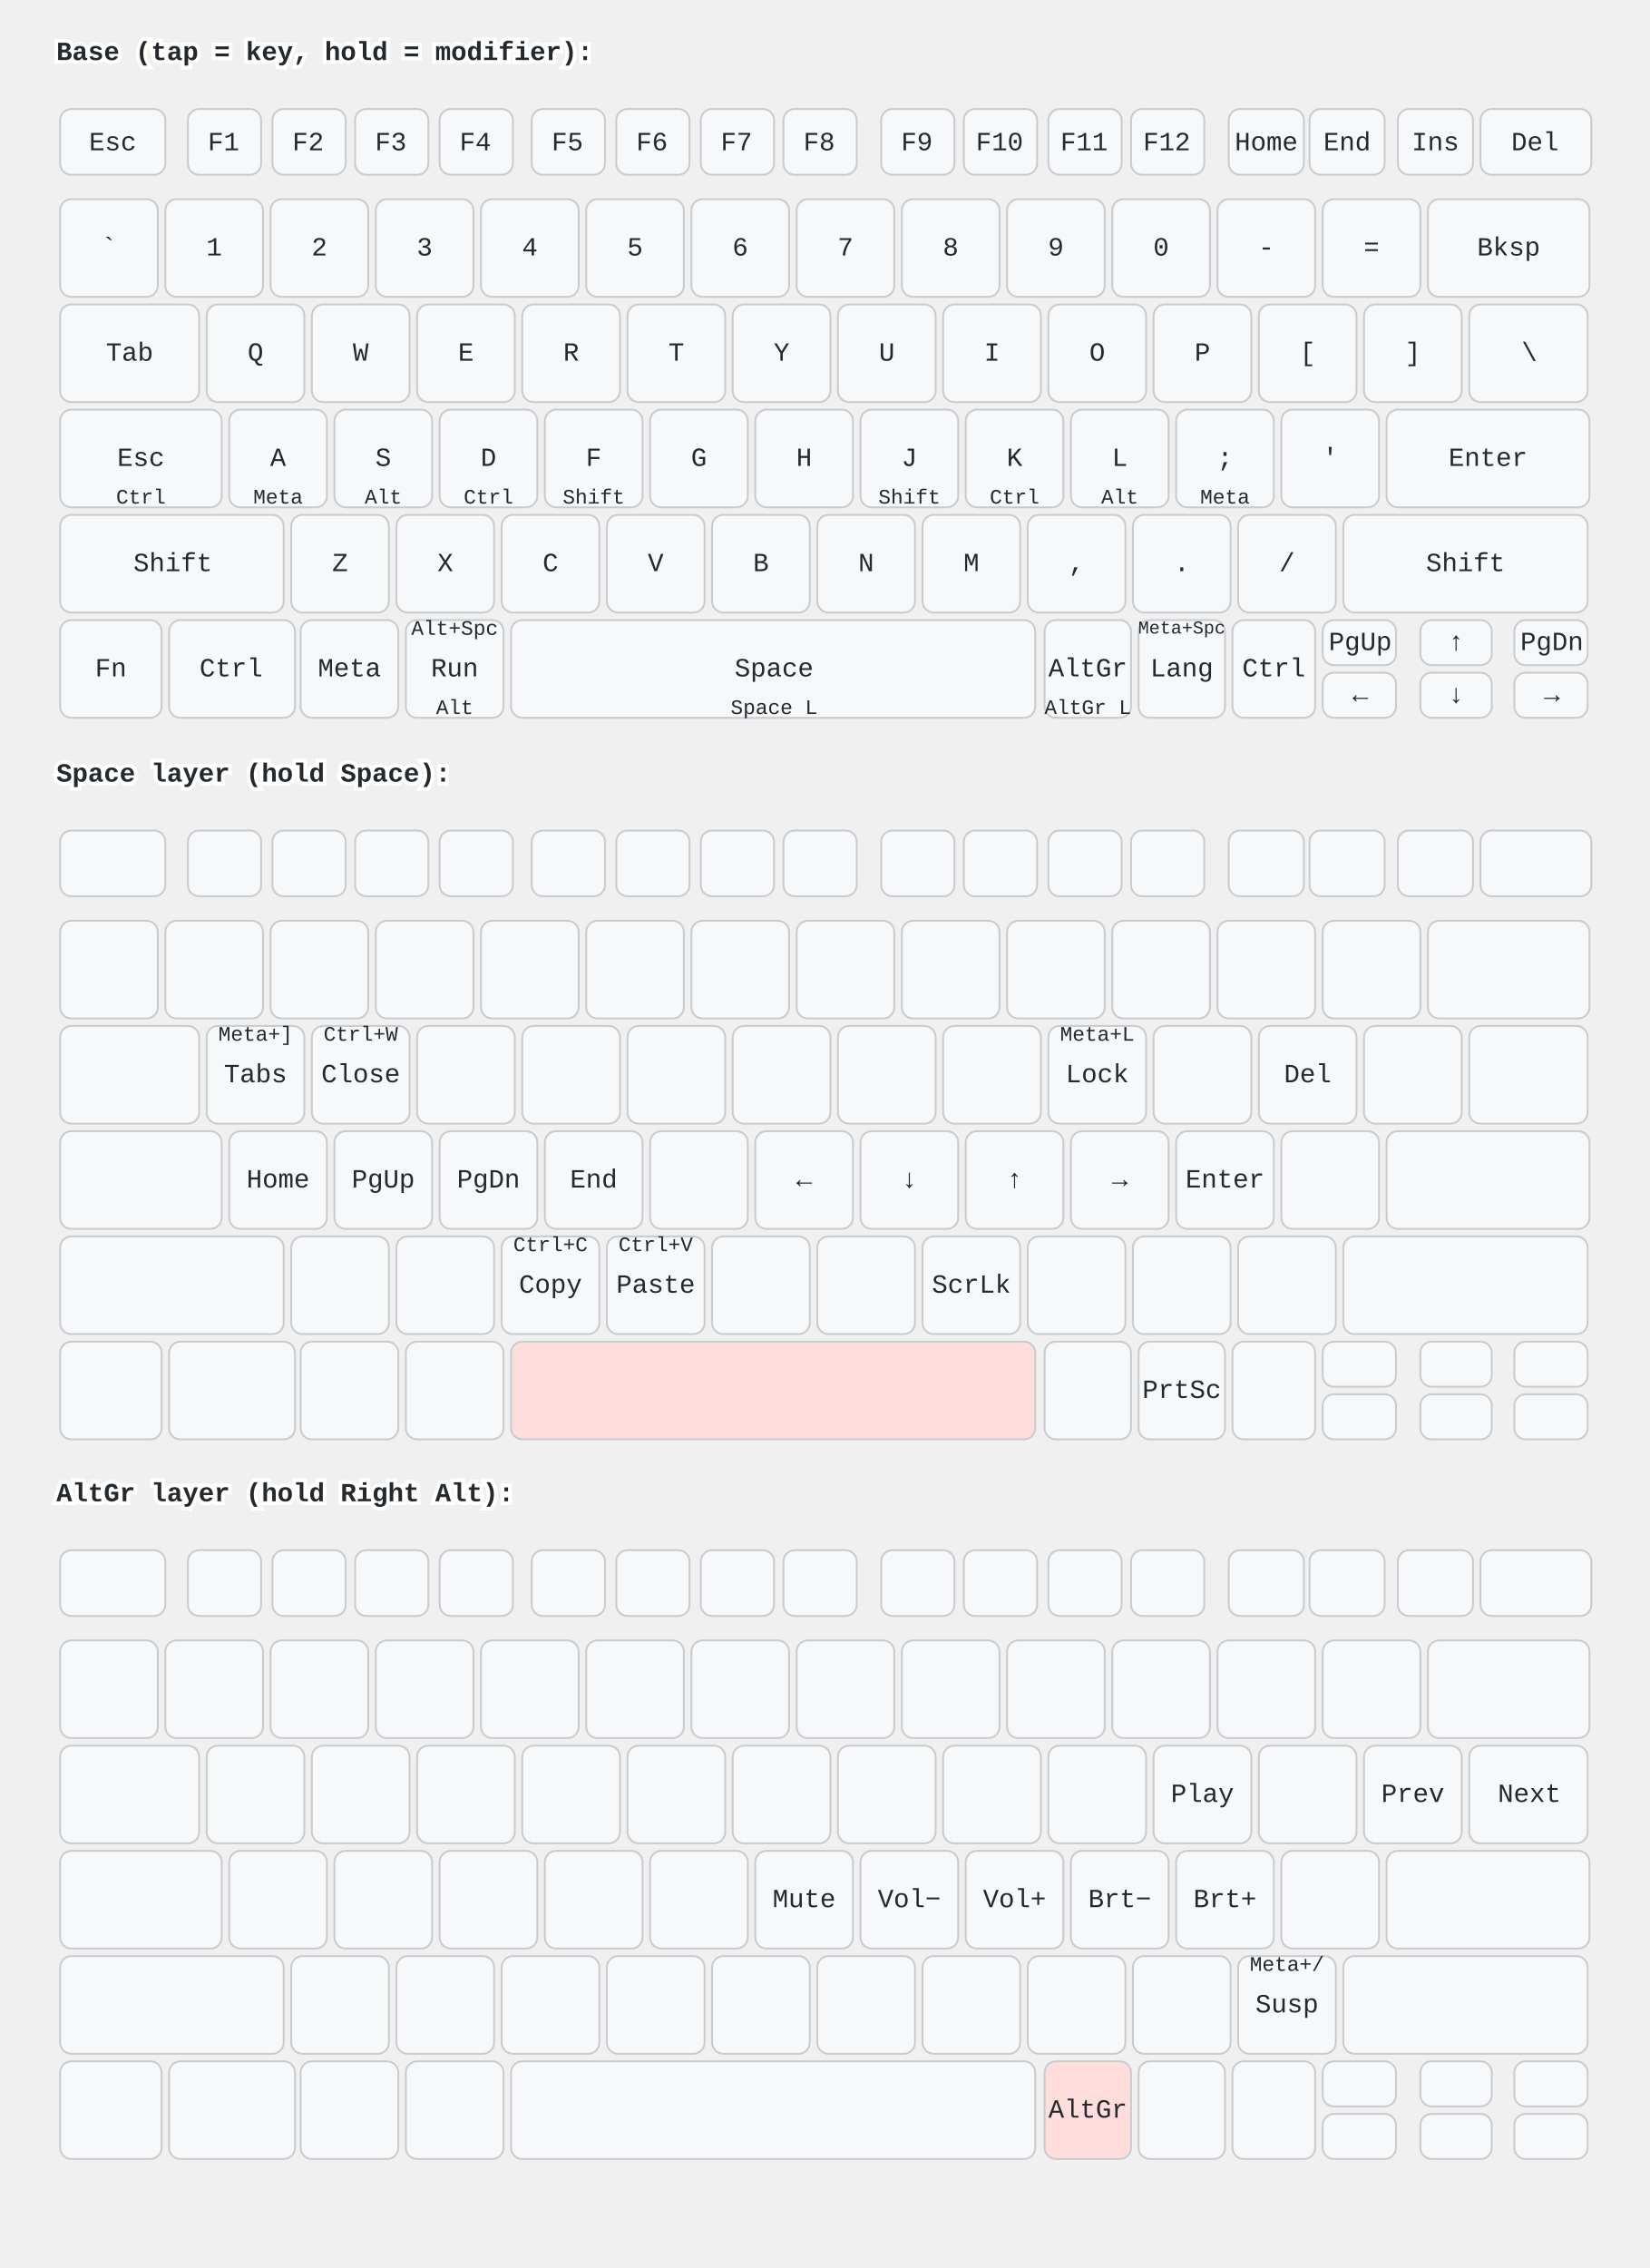
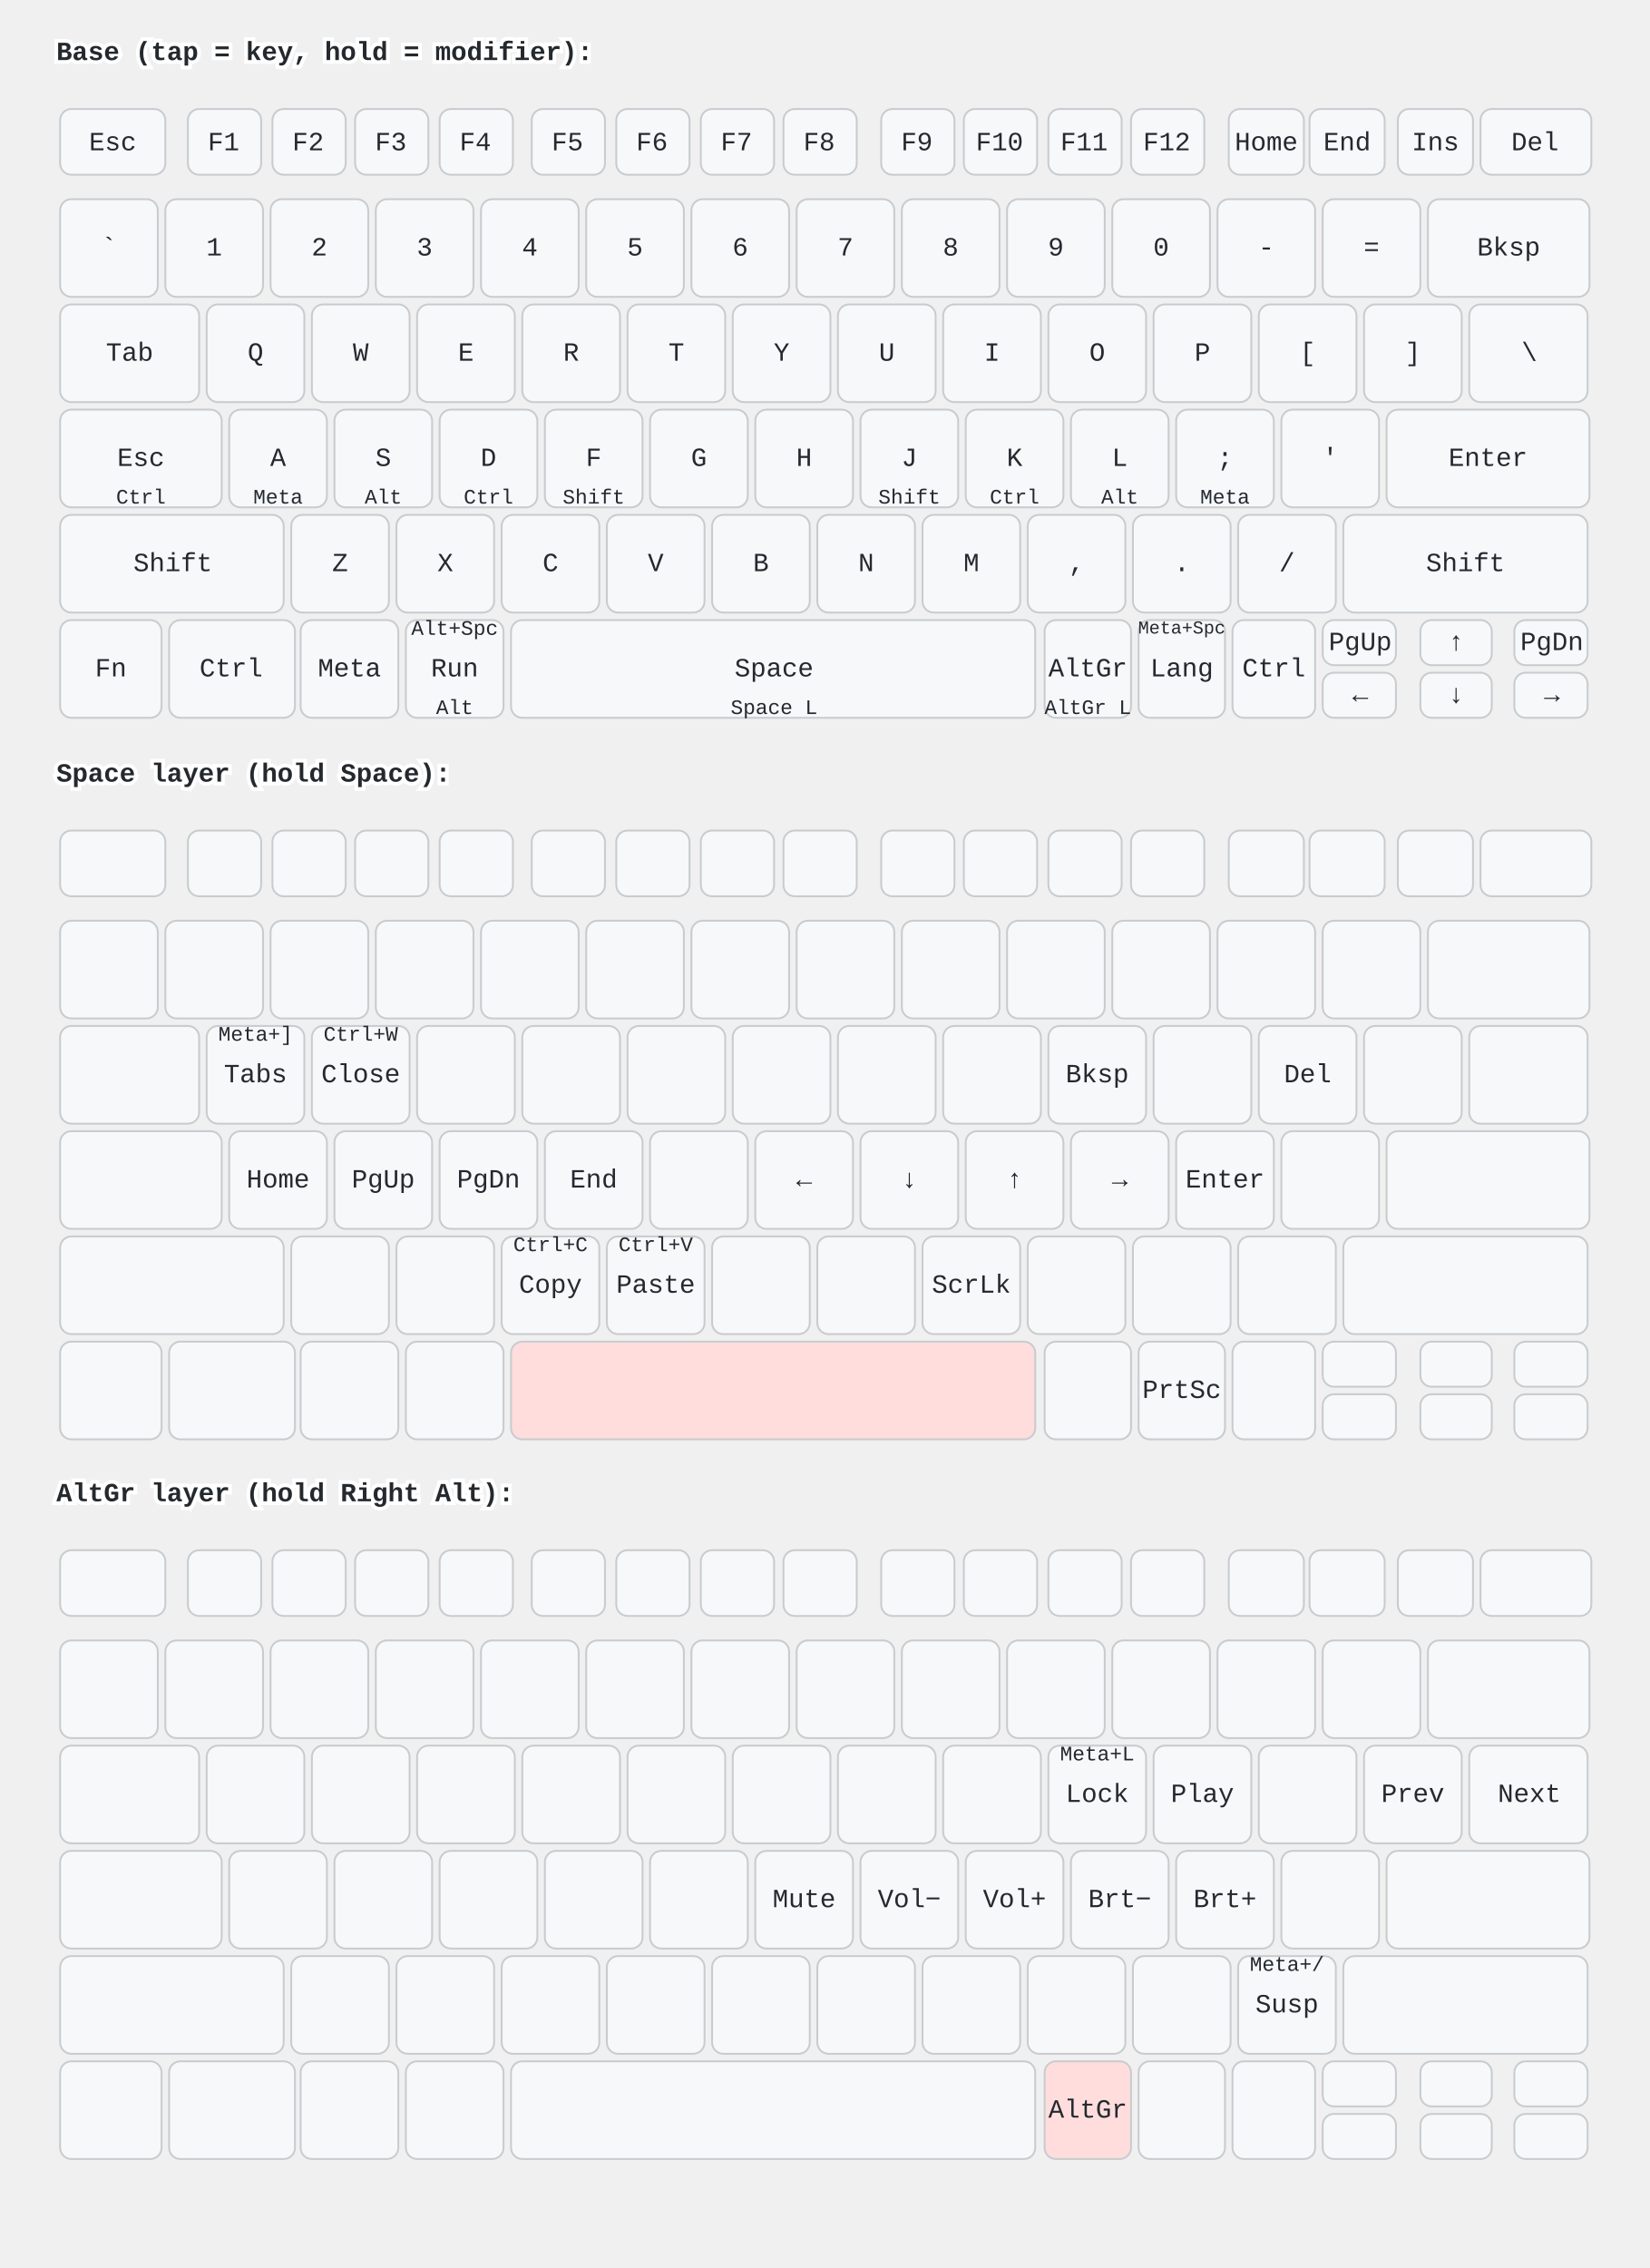
<svg xmlns="http://www.w3.org/2000/svg" width="878" height="1207" viewBox="0 0 878 1207" class="keymap">
  <style>/* inherit to force styles through use tags */
svg path {
    fill: inherit;
}

/* font and background color specifications */
svg.keymap {
    font-family: SFMono-Regular,Consolas,Liberation Mono,Menlo,monospace;
    font-size: 14px;
    font-kerning: normal;
    text-rendering: optimizeLegibility;
    fill: #24292e;
}

/* default key styling */
rect.key {
    fill: #f6f8fa;
}

rect.key, rect.combo {
    stroke: #c9cccf;
    stroke-width: 1;
}

/* default key side styling, only used is draw_key_sides is set */
rect.side {
    filter: brightness(90%);
}

/* color accent for combo boxes */
rect.combo, rect.combo-separate {
    fill: #cdf;
}

/* color accent for held keys */
rect.held, rect.combo.held {
    fill: #fdd;
}

/* color accent for ghost (optional) keys */
rect.ghost, rect.combo.ghost {
    stroke-dasharray: 4, 4;
    stroke-width: 2;
}

text {
    text-anchor: middle;
    dominant-baseline: middle;
}

/* styling for layer labels */
text.label {
    font-weight: bold;
    text-anchor: start;
    stroke: white;
    stroke-width: 4;
    paint-order: stroke;
}

/* styling for optional footer */
text.footer {
    text-anchor: end;
    dominant-baseline: auto;
    stroke: white;
    stroke-width: 4;
    paint-order: stroke;
}

/* styling for combo tap, and key non-tap label text */
text.combo, text.hold, text.shifted, text.left, text.right, text.tl, text.tr, text.bl, text.br {
    font-size: 11px;
}

text.hold, text.bl, text.br {
    text-anchor: middle;
    dominant-baseline: auto;
}

text.shifted, text.tl, text.tr {
    text-anchor: middle;
    dominant-baseline: hanging;
}

text.left, text.tl, text.bl {
    text-anchor: start;
}

text.right, text.tr, text.br {
    text-anchor: end;
}

text.layer-activator {
    text-decoration: underline;
}

/* styling for hold/shifted label text in combo box */
text.combo.hold, text.combo.shifted, text.combo.left, text.combo.right {
    font-size: 8px;
}

/* lighter symbol for transparent keys */
text.trans {
    fill: #7b7e81;
}

/* styling for combo dendrons */
path.combo {
    stroke-width: 1;
    stroke: gray;
    fill: none;
}

/* Start Tabler Icons Cleanup */
/* cannot use height/width with glyphs */
.icon-tabler &gt; path {
    fill: inherit;
    stroke: inherit;
    stroke-width: 2;
}
/* hide tabler's default box */
.icon-tabler &gt; path[stroke="none"][fill="none"] {
    visibility: hidden;
}
/* End Tabler Icons Cleanup */

@media (prefers-color-scheme: dark) {
svg.keymap { fill: #d1d6db; }
rect.key { fill: #3f4750; }
rect.key, rect.combo { stroke: #60666c; }
rect.combo, rect.combo-separate { fill: #1f3d7a; }
rect.held, rect.combo.held { fill: #854747; }
text.label, text.footer { stroke: black; }
text.trans { fill: #7e8184; }
path.combo { stroke: #7f7f7f; }

}</style>
  <g transform="translate(30, 0)" class="layer-Base (tap = key, hold = modifier)">
    <text x="0" y="28" class="label" id="Base-tap--key-hold--modifier">Base (tap = key, hold = modifier):</text>
    <g transform="translate(0, 56)">
      <g transform="translate(30, 20)" class="key keypos-0">
        <rect rx="6" ry="6" x="-28" y="-18" width="56" height="35" class="key" />
        <text x="0" y="0" class="key tap">Esc</text>
      </g>
      <g transform="translate(89, 20)" class="key keypos-1">
        <rect rx="6" ry="6" x="-19" y="-18" width="39" height="35" class="key" />
        <text x="0" y="0" class="key tap">F1</text>
      </g>
      <g transform="translate(134, 20)" class="key keypos-2">
        <rect rx="6" ry="6" x="-19" y="-18" width="39" height="35" class="key" />
        <text x="0" y="0" class="key tap">F2</text>
      </g>
      <g transform="translate(178, 20)" class="key keypos-3">
        <rect rx="6" ry="6" x="-19" y="-18" width="39" height="35" class="key" />
        <text x="0" y="0" class="key tap">F3</text>
      </g>
      <g transform="translate(223, 20)" class="key keypos-4">
        <rect rx="6" ry="6" x="-19" y="-18" width="39" height="35" class="key" />
        <text x="0" y="0" class="key tap">F4</text>
      </g>
      <g transform="translate(272, 20)" class="key keypos-5">
        <rect rx="6" ry="6" x="-19" y="-18" width="39" height="35" class="key" />
        <text x="0" y="0" class="key tap">F5</text>
      </g>
      <g transform="translate(317, 20)" class="key keypos-6">
        <rect rx="6" ry="6" x="-19" y="-18" width="39" height="35" class="key" />
        <text x="0" y="0" class="key tap">F6</text>
      </g>
      <g transform="translate(362, 20)" class="key keypos-7">
        <rect rx="6" ry="6" x="-19" y="-18" width="39" height="35" class="key" />
        <text x="0" y="0" class="key tap">F7</text>
      </g>
      <g transform="translate(406, 20)" class="key keypos-8">
        <rect rx="6" ry="6" x="-19" y="-18" width="39" height="35" class="key" />
        <text x="0" y="0" class="key tap">F8</text>
      </g>
      <g transform="translate(458, 20)" class="key keypos-9">
        <rect rx="6" ry="6" x="-19" y="-18" width="39" height="35" class="key" />
        <text x="0" y="0" class="key tap">F9</text>
      </g>
      <g transform="translate(502, 20)" class="key keypos-10">
        <rect rx="6" ry="6" x="-19" y="-18" width="39" height="35" class="key" />
        <text x="0" y="0" class="key tap">F10</text>
      </g>
      <g transform="translate(547, 20)" class="key keypos-11">
        <rect rx="6" ry="6" x="-19" y="-18" width="39" height="35" class="key" />
        <text x="0" y="0" class="key tap">F11</text>
      </g>
      <g transform="translate(591, 20)" class="key keypos-12">
        <rect rx="6" ry="6" x="-19" y="-18" width="39" height="35" class="key" />
        <text x="0" y="0" class="key tap">F12</text>
      </g>
      <g transform="translate(644, 20)" class="key keypos-13">
        <rect rx="6" ry="6" x="-20" y="-18" width="40" height="35" class="key" />
        <text x="0" y="0" class="key tap">Home</text>
      </g>
      <g transform="translate(687, 20)" class="key keypos-14">
        <rect rx="6" ry="6" x="-20" y="-18" width="40" height="35" class="key" />
        <text x="0" y="0" class="key tap">End</text>
      </g>
      <g transform="translate(734, 20)" class="key keypos-15">
        <rect rx="6" ry="6" x="-20" y="-18" width="40" height="35" class="key" />
        <text x="0" y="0" class="key tap">Ins</text>
      </g>
      <g transform="translate(787, 20)" class="key keypos-16">
        <rect rx="6" ry="6" x="-29" y="-18" width="59" height="35" class="key" />
        <text x="0" y="0" class="key tap">Del</text>
      </g>
      <g transform="translate(28, 76)" class="key keypos-17">
        <rect rx="6" ry="6" x="-26" y="-26" width="52" height="52" class="key" />
        <text x="0" y="0" class="key tap">`</text>
      </g>
      <g transform="translate(84, 76)" class="key keypos-18">
        <rect rx="6" ry="6" x="-26" y="-26" width="52" height="52" class="key" />
        <text x="0" y="0" class="key tap">1</text>
      </g>
      <g transform="translate(140, 76)" class="key keypos-19">
        <rect rx="6" ry="6" x="-26" y="-26" width="52" height="52" class="key" />
        <text x="0" y="0" class="key tap">2</text>
      </g>
      <g transform="translate(196, 76)" class="key keypos-20">
        <rect rx="6" ry="6" x="-26" y="-26" width="52" height="52" class="key" />
        <text x="0" y="0" class="key tap">3</text>
      </g>
      <g transform="translate(252, 76)" class="key keypos-21">
        <rect rx="6" ry="6" x="-26" y="-26" width="52" height="52" class="key" />
        <text x="0" y="0" class="key tap">4</text>
      </g>
      <g transform="translate(308, 76)" class="key keypos-22">
        <rect rx="6" ry="6" x="-26" y="-26" width="52" height="52" class="key" />
        <text x="0" y="0" class="key tap">5</text>
      </g>
      <g transform="translate(364, 76)" class="key keypos-23">
        <rect rx="6" ry="6" x="-26" y="-26" width="52" height="52" class="key" />
        <text x="0" y="0" class="key tap">6</text>
      </g>
      <g transform="translate(420, 76)" class="key keypos-24">
        <rect rx="6" ry="6" x="-26" y="-26" width="52" height="52" class="key" />
        <text x="0" y="0" class="key tap">7</text>
      </g>
      <g transform="translate(476, 76)" class="key keypos-25">
        <rect rx="6" ry="6" x="-26" y="-26" width="52" height="52" class="key" />
        <text x="0" y="0" class="key tap">8</text>
      </g>
      <g transform="translate(532, 76)" class="key keypos-26">
        <rect rx="6" ry="6" x="-26" y="-26" width="52" height="52" class="key" />
        <text x="0" y="0" class="key tap">9</text>
      </g>
      <g transform="translate(588, 76)" class="key keypos-27">
        <rect rx="6" ry="6" x="-26" y="-26" width="52" height="52" class="key" />
        <text x="0" y="0" class="key tap">0</text>
      </g>
      <g transform="translate(644, 76)" class="key keypos-28">
        <rect rx="6" ry="6" x="-26" y="-26" width="52" height="52" class="key" />
        <text x="0" y="0" class="key tap">-</text>
      </g>
      <g transform="translate(700, 76)" class="key keypos-29">
        <rect rx="6" ry="6" x="-26" y="-26" width="52" height="52" class="key" />
        <text x="0" y="0" class="key tap">=</text>
      </g>
      <g transform="translate(773, 76)" class="key keypos-30">
        <rect rx="6" ry="6" x="-43" y="-26" width="86" height="52" class="key" />
        <text x="0" y="0" class="key tap">Bksp</text>
      </g>
      <g transform="translate(39, 132)" class="key keypos-31">
        <rect rx="6" ry="6" x="-37" y="-26" width="74" height="52" class="key" />
        <text x="0" y="0" class="key tap">Tab</text>
      </g>
      <g transform="translate(106, 132)" class="key keypos-32">
        <rect rx="6" ry="6" x="-26" y="-26" width="52" height="52" class="key" />
        <text x="0" y="0" class="key tap">Q</text>
      </g>
      <g transform="translate(162, 132)" class="key keypos-33">
        <rect rx="6" ry="6" x="-26" y="-26" width="52" height="52" class="key" />
        <text x="0" y="0" class="key tap">W</text>
      </g>
      <g transform="translate(218, 132)" class="key keypos-34">
        <rect rx="6" ry="6" x="-26" y="-26" width="52" height="52" class="key" />
        <text x="0" y="0" class="key tap">E</text>
      </g>
      <g transform="translate(274, 132)" class="key keypos-35">
        <rect rx="6" ry="6" x="-26" y="-26" width="52" height="52" class="key" />
        <text x="0" y="0" class="key tap">R</text>
      </g>
      <g transform="translate(330, 132)" class="key keypos-36">
        <rect rx="6" ry="6" x="-26" y="-26" width="52" height="52" class="key" />
        <text x="0" y="0" class="key tap">T</text>
      </g>
      <g transform="translate(386, 132)" class="key keypos-37">
        <rect rx="6" ry="6" x="-26" y="-26" width="52" height="52" class="key" />
        <text x="0" y="0" class="key tap">Y</text>
      </g>
      <g transform="translate(442, 132)" class="key keypos-38">
        <rect rx="6" ry="6" x="-26" y="-26" width="52" height="52" class="key" />
        <text x="0" y="0" class="key tap">U</text>
      </g>
      <g transform="translate(498, 132)" class="key keypos-39">
        <rect rx="6" ry="6" x="-26" y="-26" width="52" height="52" class="key" />
        <text x="0" y="0" class="key tap">I</text>
      </g>
      <g transform="translate(554, 132)" class="key keypos-40">
        <rect rx="6" ry="6" x="-26" y="-26" width="52" height="52" class="key" />
        <text x="0" y="0" class="key tap">O</text>
      </g>
      <g transform="translate(610, 132)" class="key keypos-41">
        <rect rx="6" ry="6" x="-26" y="-26" width="52" height="52" class="key" />
        <text x="0" y="0" class="key tap">P</text>
      </g>
      <g transform="translate(666, 132)" class="key keypos-42">
        <rect rx="6" ry="6" x="-26" y="-26" width="52" height="52" class="key" />
        <text x="0" y="0" class="key tap">[</text>
      </g>
      <g transform="translate(722, 132)" class="key keypos-43">
        <rect rx="6" ry="6" x="-26" y="-26" width="52" height="52" class="key" />
        <text x="0" y="0" class="key tap">]</text>
      </g>
      <g transform="translate(784, 132)" class="key keypos-44">
        <rect rx="6" ry="6" x="-32" y="-26" width="63" height="52" class="key" />
        <text x="0" y="0" class="key tap">\</text>
      </g>
      <g transform="translate(45, 188)" class="key keypos-45">
        <rect rx="6" ry="6" x="-43" y="-26" width="86" height="52" class="key" />
        <text x="0" y="0" class="key tap">Esc</text>
        <text x="0" y="24" class="key hold">Ctrl</text>
      </g>
      <g transform="translate(118, 188)" class="key keypos-46">
        <rect rx="6" ry="6" x="-26" y="-26" width="52" height="52" class="key" />
        <text x="0" y="0" class="key tap">A</text>
        <text x="0" y="24" class="key hold">Meta</text>
      </g>
      <g transform="translate(174, 188)" class="key keypos-47">
        <rect rx="6" ry="6" x="-26" y="-26" width="52" height="52" class="key" />
        <text x="0" y="0" class="key tap">S</text>
        <text x="0" y="24" class="key hold">Alt</text>
      </g>
      <g transform="translate(230, 188)" class="key keypos-48">
        <rect rx="6" ry="6" x="-26" y="-26" width="52" height="52" class="key" />
        <text x="0" y="0" class="key tap">D</text>
        <text x="0" y="24" class="key hold">Ctrl</text>
      </g>
      <g transform="translate(286, 188)" class="key keypos-49">
        <rect rx="6" ry="6" x="-26" y="-26" width="52" height="52" class="key" />
        <text x="0" y="0" class="key tap">F</text>
        <text x="0" y="24" class="key hold">Shift</text>
      </g>
      <g transform="translate(342, 188)" class="key keypos-50">
        <rect rx="6" ry="6" x="-26" y="-26" width="52" height="52" class="key" />
        <text x="0" y="0" class="key tap">G</text>
      </g>
      <g transform="translate(398, 188)" class="key keypos-51">
        <rect rx="6" ry="6" x="-26" y="-26" width="52" height="52" class="key" />
        <text x="0" y="0" class="key tap">H</text>
      </g>
      <g transform="translate(454, 188)" class="key keypos-52">
        <rect rx="6" ry="6" x="-26" y="-26" width="52" height="52" class="key" />
        <text x="0" y="0" class="key tap">J</text>
        <text x="0" y="24" class="key hold">Shift</text>
      </g>
      <g transform="translate(510, 188)" class="key keypos-53">
        <rect rx="6" ry="6" x="-26" y="-26" width="52" height="52" class="key" />
        <text x="0" y="0" class="key tap">K</text>
        <text x="0" y="24" class="key hold">Ctrl</text>
      </g>
      <g transform="translate(566, 188)" class="key keypos-54">
        <rect rx="6" ry="6" x="-26" y="-26" width="52" height="52" class="key" />
        <text x="0" y="0" class="key tap">L</text>
        <text x="0" y="24" class="key hold">Alt</text>
      </g>
      <g transform="translate(622, 188)" class="key keypos-55">
        <rect rx="6" ry="6" x="-26" y="-26" width="52" height="52" class="key" />
        <text x="0" y="0" class="key tap">;</text>
        <text x="0" y="24" class="key hold">Meta</text>
      </g>
      <g transform="translate(678, 188)" class="key keypos-56">
        <rect rx="6" ry="6" x="-26" y="-26" width="52" height="52" class="key" />
        <text x="0" y="0" class="key tap">'</text>
      </g>
      <g transform="translate(762, 188)" class="key keypos-57">
        <rect rx="6" ry="6" x="-54" y="-26" width="108" height="52" class="key" />
        <text x="0" y="0" class="key tap">Enter</text>
      </g>
      <g transform="translate(62, 244)" class="key keypos-58">
        <rect rx="6" ry="6" x="-60" y="-26" width="119" height="52" class="key" />
        <text x="0" y="0" class="key tap">Shift</text>
      </g>
      <g transform="translate(151, 244)" class="key keypos-59">
        <rect rx="6" ry="6" x="-26" y="-26" width="52" height="52" class="key" />
        <text x="0" y="0" class="key tap">Z</text>
      </g>
      <g transform="translate(207, 244)" class="key keypos-60">
        <rect rx="6" ry="6" x="-26" y="-26" width="52" height="52" class="key" />
        <text x="0" y="0" class="key tap">X</text>
      </g>
      <g transform="translate(263, 244)" class="key keypos-61">
        <rect rx="6" ry="6" x="-26" y="-26" width="52" height="52" class="key" />
        <text x="0" y="0" class="key tap">C</text>
      </g>
      <g transform="translate(319, 244)" class="key keypos-62">
        <rect rx="6" ry="6" x="-26" y="-26" width="52" height="52" class="key" />
        <text x="0" y="0" class="key tap">V</text>
      </g>
      <g transform="translate(375, 244)" class="key keypos-63">
        <rect rx="6" ry="6" x="-26" y="-26" width="52" height="52" class="key" />
        <text x="0" y="0" class="key tap">B</text>
      </g>
      <g transform="translate(431, 244)" class="key keypos-64">
        <rect rx="6" ry="6" x="-26" y="-26" width="52" height="52" class="key" />
        <text x="0" y="0" class="key tap">N</text>
      </g>
      <g transform="translate(487, 244)" class="key keypos-65">
        <rect rx="6" ry="6" x="-26" y="-26" width="52" height="52" class="key" />
        <text x="0" y="0" class="key tap">M</text>
      </g>
      <g transform="translate(543, 244)" class="key keypos-66">
        <rect rx="6" ry="6" x="-26" y="-26" width="52" height="52" class="key" />
        <text x="0" y="0" class="key tap">,</text>
      </g>
      <g transform="translate(599, 244)" class="key keypos-67">
        <rect rx="6" ry="6" x="-26" y="-26" width="52" height="52" class="key" />
        <text x="0" y="0" class="key tap">.</text>
      </g>
      <g transform="translate(655, 244)" class="key keypos-68">
        <rect rx="6" ry="6" x="-26" y="-26" width="52" height="52" class="key" />
        <text x="0" y="0" class="key tap">/</text>
      </g>
      <g transform="translate(750, 244)" class="key keypos-69">
        <rect rx="6" ry="6" x="-65" y="-26" width="130" height="52" class="key" />
        <text x="0" y="0" class="key tap">Shift</text>
      </g>
      <g transform="translate(29, 300)" class="key keypos-70">
        <rect rx="6" ry="6" x="-27" y="-26" width="54" height="52" class="key" />
        <text x="0" y="0" class="key tap">Fn</text>
      </g>
      <g transform="translate(93, 300)" class="key keypos-71">
        <rect rx="6" ry="6" x="-33" y="-26" width="67" height="52" class="key" />
        <text x="0" y="0" class="key tap">Ctrl</text>
      </g>
      <g transform="translate(156, 300)" class="key keypos-72">
        <rect rx="6" ry="6" x="-26" y="-26" width="52" height="52" class="key" />
        <text x="0" y="0" class="key tap">Meta</text>
      </g>
      <g transform="translate(212, 300)" class="key keypos-73">
        <rect rx="6" ry="6" x="-26" y="-26" width="52" height="52" class="key" />
        <text x="0" y="0" class="key tap">Run</text>
        <text x="0" y="24" class="key hold">Alt</text>
        <text x="0" y="-24" class="key shifted">Alt+Spc</text>
      </g>
      <g transform="translate(382, 300)" class="key keypos-74">
        <rect rx="6" ry="6" x="-140" y="-26" width="279" height="52" class="key" />
        <text x="0" y="0" class="key tap">Space</text>
        <text x="0" y="24" class="key hold">Space L</text>
      </g>
      <g transform="translate(549, 300)" class="key keypos-75">
        <rect rx="6" ry="6" x="-23" y="-26" width="46" height="52" class="key" />
        <text x="0" y="0" class="key tap">AltGr</text>
        <text x="0" y="24" class="key hold">AltGr L</text>
      </g>
      <g transform="translate(599, 300)" class="key keypos-76">
        <rect rx="6" ry="6" x="-23" y="-26" width="46" height="52" class="key" />
        <text x="0" y="0" class="key tap">Lang</text>
        <text x="0" y="-24" class="key shifted">
          <tspan style="font-size: 88%">Meta+Spc</tspan>
        </text>
      </g>
      <g transform="translate(648, 300)" class="key keypos-77">
        <rect rx="6" ry="6" x="-22" y="-26" width="44" height="52" class="key" />
        <text x="0" y="0" class="key tap">Ctrl</text>
      </g>
      <g transform="translate(694, 286)" class="key keypos-78">
        <rect rx="6" ry="6" x="-20" y="-12" width="39" height="24" class="key" />
        <text x="0" y="0" class="key tap">PgUp</text>
      </g>
      <g transform="translate(745, 286)" class="key keypos-79">
        <rect rx="6" ry="6" x="-19" y="-12" width="38" height="24" class="key" />
        <text x="0" y="0" class="key tap">↑</text>
      </g>
      <g transform="translate(796, 286)" class="key keypos-80">
        <rect rx="6" ry="6" x="-20" y="-12" width="39" height="24" class="key" />
        <text x="0" y="0" class="key tap">PgDn</text>
      </g>
      <g transform="translate(694, 314)" class="key keypos-81">
        <rect rx="6" ry="6" x="-20" y="-12" width="39" height="24" class="key" />
        <text x="0" y="0" class="key tap">←</text>
      </g>
      <g transform="translate(745, 314)" class="key keypos-82">
        <rect rx="6" ry="6" x="-19" y="-12" width="38" height="24" class="key" />
        <text x="0" y="0" class="key tap">↓</text>
      </g>
      <g transform="translate(796, 314)" class="key keypos-83">
        <rect rx="6" ry="6" x="-20" y="-12" width="39" height="24" class="key" />
        <text x="0" y="0" class="key tap">→</text>
      </g>
    </g>
  </g>
  <g transform="translate(30, 384)" class="layer-Space layer (hold Space)">
    <text x="0" y="28" class="label" id="Space-layer-hold-Space">Space layer (hold Space):</text>
    <g transform="translate(0, 56)">
      <g transform="translate(30, 20)" class="key keypos-0">
        <rect rx="6" ry="6" x="-28" y="-18" width="56" height="35" class="key" />
      </g>
      <g transform="translate(89, 20)" class="key keypos-1">
        <rect rx="6" ry="6" x="-19" y="-18" width="39" height="35" class="key" />
      </g>
      <g transform="translate(134, 20)" class="key keypos-2">
        <rect rx="6" ry="6" x="-19" y="-18" width="39" height="35" class="key" />
      </g>
      <g transform="translate(178, 20)" class="key keypos-3">
        <rect rx="6" ry="6" x="-19" y="-18" width="39" height="35" class="key" />
      </g>
      <g transform="translate(223, 20)" class="key keypos-4">
        <rect rx="6" ry="6" x="-19" y="-18" width="39" height="35" class="key" />
      </g>
      <g transform="translate(272, 20)" class="key keypos-5">
        <rect rx="6" ry="6" x="-19" y="-18" width="39" height="35" class="key" />
      </g>
      <g transform="translate(317, 20)" class="key keypos-6">
        <rect rx="6" ry="6" x="-19" y="-18" width="39" height="35" class="key" />
      </g>
      <g transform="translate(362, 20)" class="key keypos-7">
        <rect rx="6" ry="6" x="-19" y="-18" width="39" height="35" class="key" />
      </g>
      <g transform="translate(406, 20)" class="key keypos-8">
        <rect rx="6" ry="6" x="-19" y="-18" width="39" height="35" class="key" />
      </g>
      <g transform="translate(458, 20)" class="key keypos-9">
        <rect rx="6" ry="6" x="-19" y="-18" width="39" height="35" class="key" />
      </g>
      <g transform="translate(502, 20)" class="key keypos-10">
        <rect rx="6" ry="6" x="-19" y="-18" width="39" height="35" class="key" />
      </g>
      <g transform="translate(547, 20)" class="key keypos-11">
        <rect rx="6" ry="6" x="-19" y="-18" width="39" height="35" class="key" />
      </g>
      <g transform="translate(591, 20)" class="key keypos-12">
        <rect rx="6" ry="6" x="-19" y="-18" width="39" height="35" class="key" />
      </g>
      <g transform="translate(644, 20)" class="key keypos-13">
        <rect rx="6" ry="6" x="-20" y="-18" width="40" height="35" class="key" />
      </g>
      <g transform="translate(687, 20)" class="key keypos-14">
        <rect rx="6" ry="6" x="-20" y="-18" width="40" height="35" class="key" />
      </g>
      <g transform="translate(734, 20)" class="key keypos-15">
        <rect rx="6" ry="6" x="-20" y="-18" width="40" height="35" class="key" />
      </g>
      <g transform="translate(787, 20)" class="key keypos-16">
        <rect rx="6" ry="6" x="-29" y="-18" width="59" height="35" class="key" />
      </g>
      <g transform="translate(28, 76)" class="key keypos-17">
        <rect rx="6" ry="6" x="-26" y="-26" width="52" height="52" class="key" />
      </g>
      <g transform="translate(84, 76)" class="key keypos-18">
        <rect rx="6" ry="6" x="-26" y="-26" width="52" height="52" class="key" />
      </g>
      <g transform="translate(140, 76)" class="key keypos-19">
        <rect rx="6" ry="6" x="-26" y="-26" width="52" height="52" class="key" />
      </g>
      <g transform="translate(196, 76)" class="key keypos-20">
        <rect rx="6" ry="6" x="-26" y="-26" width="52" height="52" class="key" />
      </g>
      <g transform="translate(252, 76)" class="key keypos-21">
        <rect rx="6" ry="6" x="-26" y="-26" width="52" height="52" class="key" />
      </g>
      <g transform="translate(308, 76)" class="key keypos-22">
        <rect rx="6" ry="6" x="-26" y="-26" width="52" height="52" class="key" />
      </g>
      <g transform="translate(364, 76)" class="key keypos-23">
        <rect rx="6" ry="6" x="-26" y="-26" width="52" height="52" class="key" />
      </g>
      <g transform="translate(420, 76)" class="key keypos-24">
        <rect rx="6" ry="6" x="-26" y="-26" width="52" height="52" class="key" />
      </g>
      <g transform="translate(476, 76)" class="key keypos-25">
        <rect rx="6" ry="6" x="-26" y="-26" width="52" height="52" class="key" />
      </g>
      <g transform="translate(532, 76)" class="key keypos-26">
        <rect rx="6" ry="6" x="-26" y="-26" width="52" height="52" class="key" />
      </g>
      <g transform="translate(588, 76)" class="key keypos-27">
        <rect rx="6" ry="6" x="-26" y="-26" width="52" height="52" class="key" />
      </g>
      <g transform="translate(644, 76)" class="key keypos-28">
        <rect rx="6" ry="6" x="-26" y="-26" width="52" height="52" class="key" />
      </g>
      <g transform="translate(700, 76)" class="key keypos-29">
        <rect rx="6" ry="6" x="-26" y="-26" width="52" height="52" class="key" />
      </g>
      <g transform="translate(773, 76)" class="key keypos-30">
        <rect rx="6" ry="6" x="-43" y="-26" width="86" height="52" class="key" />
      </g>
      <g transform="translate(39, 132)" class="key keypos-31">
        <rect rx="6" ry="6" x="-37" y="-26" width="74" height="52" class="key" />
      </g>
      <g transform="translate(106, 132)" class="key keypos-32">
        <rect rx="6" ry="6" x="-26" y="-26" width="52" height="52" class="key" />
        <text x="0" y="0" class="key tap">Tabs</text>
        <text x="0" y="-24" class="key shifted">Meta+]</text>
      </g>
      <g transform="translate(162, 132)" class="key keypos-33">
        <rect rx="6" ry="6" x="-26" y="-26" width="52" height="52" class="key" />
        <text x="0" y="0" class="key tap">Close</text>
        <text x="0" y="-24" class="key shifted">Ctrl+W</text>
      </g>
      <g transform="translate(218, 132)" class="key keypos-34">
        <rect rx="6" ry="6" x="-26" y="-26" width="52" height="52" class="key" />
      </g>
      <g transform="translate(274, 132)" class="key keypos-35">
        <rect rx="6" ry="6" x="-26" y="-26" width="52" height="52" class="key" />
      </g>
      <g transform="translate(330, 132)" class="key keypos-36">
        <rect rx="6" ry="6" x="-26" y="-26" width="52" height="52" class="key" />
      </g>
      <g transform="translate(386, 132)" class="key keypos-37">
        <rect rx="6" ry="6" x="-26" y="-26" width="52" height="52" class="key" />
      </g>
      <g transform="translate(442, 132)" class="key keypos-38">
        <rect rx="6" ry="6" x="-26" y="-26" width="52" height="52" class="key" />
      </g>
      <g transform="translate(498, 132)" class="key keypos-39">
        <rect rx="6" ry="6" x="-26" y="-26" width="52" height="52" class="key" />
      </g>
      <g transform="translate(554, 132)" class="key keypos-40">
        <rect rx="6" ry="6" x="-26" y="-26" width="52" height="52" class="key" />
-         <text x="0" y="0" class="key tap">Lock</text>
-         <text x="0" y="-24" class="key shifted">Meta+L</text>
+         <text x="0" y="0" class="key tap">Bksp</text>
      </g>
      <g transform="translate(610, 132)" class="key keypos-41">
        <rect rx="6" ry="6" x="-26" y="-26" width="52" height="52" class="key" />
      </g>
      <g transform="translate(666, 132)" class="key keypos-42">
        <rect rx="6" ry="6" x="-26" y="-26" width="52" height="52" class="key" />
        <text x="0" y="0" class="key tap">Del</text>
      </g>
      <g transform="translate(722, 132)" class="key keypos-43">
        <rect rx="6" ry="6" x="-26" y="-26" width="52" height="52" class="key" />
      </g>
      <g transform="translate(784, 132)" class="key keypos-44">
        <rect rx="6" ry="6" x="-32" y="-26" width="63" height="52" class="key" />
      </g>
      <g transform="translate(45, 188)" class="key keypos-45">
        <rect rx="6" ry="6" x="-43" y="-26" width="86" height="52" class="key" />
      </g>
      <g transform="translate(118, 188)" class="key keypos-46">
        <rect rx="6" ry="6" x="-26" y="-26" width="52" height="52" class="key" />
        <text x="0" y="0" class="key tap">Home</text>
      </g>
      <g transform="translate(174, 188)" class="key keypos-47">
        <rect rx="6" ry="6" x="-26" y="-26" width="52" height="52" class="key" />
        <text x="0" y="0" class="key tap">PgUp</text>
      </g>
      <g transform="translate(230, 188)" class="key keypos-48">
        <rect rx="6" ry="6" x="-26" y="-26" width="52" height="52" class="key" />
        <text x="0" y="0" class="key tap">PgDn</text>
      </g>
      <g transform="translate(286, 188)" class="key keypos-49">
        <rect rx="6" ry="6" x="-26" y="-26" width="52" height="52" class="key" />
        <text x="0" y="0" class="key tap">End</text>
      </g>
      <g transform="translate(342, 188)" class="key keypos-50">
        <rect rx="6" ry="6" x="-26" y="-26" width="52" height="52" class="key" />
      </g>
      <g transform="translate(398, 188)" class="key keypos-51">
        <rect rx="6" ry="6" x="-26" y="-26" width="52" height="52" class="key" />
        <text x="0" y="0" class="key tap">←</text>
      </g>
      <g transform="translate(454, 188)" class="key keypos-52">
        <rect rx="6" ry="6" x="-26" y="-26" width="52" height="52" class="key" />
        <text x="0" y="0" class="key tap">↓</text>
      </g>
      <g transform="translate(510, 188)" class="key keypos-53">
        <rect rx="6" ry="6" x="-26" y="-26" width="52" height="52" class="key" />
        <text x="0" y="0" class="key tap">↑</text>
      </g>
      <g transform="translate(566, 188)" class="key keypos-54">
        <rect rx="6" ry="6" x="-26" y="-26" width="52" height="52" class="key" />
        <text x="0" y="0" class="key tap">→</text>
      </g>
      <g transform="translate(622, 188)" class="key keypos-55">
        <rect rx="6" ry="6" x="-26" y="-26" width="52" height="52" class="key" />
        <text x="0" y="0" class="key tap">Enter</text>
      </g>
      <g transform="translate(678, 188)" class="key keypos-56">
        <rect rx="6" ry="6" x="-26" y="-26" width="52" height="52" class="key" />
      </g>
      <g transform="translate(762, 188)" class="key keypos-57">
        <rect rx="6" ry="6" x="-54" y="-26" width="108" height="52" class="key" />
      </g>
      <g transform="translate(62, 244)" class="key keypos-58">
        <rect rx="6" ry="6" x="-60" y="-26" width="119" height="52" class="key" />
      </g>
      <g transform="translate(151, 244)" class="key keypos-59">
        <rect rx="6" ry="6" x="-26" y="-26" width="52" height="52" class="key" />
      </g>
      <g transform="translate(207, 244)" class="key keypos-60">
        <rect rx="6" ry="6" x="-26" y="-26" width="52" height="52" class="key" />
      </g>
      <g transform="translate(263, 244)" class="key keypos-61">
        <rect rx="6" ry="6" x="-26" y="-26" width="52" height="52" class="key" />
        <text x="0" y="0" class="key tap">Copy</text>
        <text x="0" y="-24" class="key shifted">Ctrl+C</text>
      </g>
      <g transform="translate(319, 244)" class="key keypos-62">
        <rect rx="6" ry="6" x="-26" y="-26" width="52" height="52" class="key" />
        <text x="0" y="0" class="key tap">Paste</text>
        <text x="0" y="-24" class="key shifted">Ctrl+V</text>
      </g>
      <g transform="translate(375, 244)" class="key keypos-63">
        <rect rx="6" ry="6" x="-26" y="-26" width="52" height="52" class="key" />
      </g>
      <g transform="translate(431, 244)" class="key keypos-64">
        <rect rx="6" ry="6" x="-26" y="-26" width="52" height="52" class="key" />
      </g>
      <g transform="translate(487, 244)" class="key keypos-65">
        <rect rx="6" ry="6" x="-26" y="-26" width="52" height="52" class="key" />
        <text x="0" y="0" class="key tap">ScrLk</text>
      </g>
      <g transform="translate(543, 244)" class="key keypos-66">
        <rect rx="6" ry="6" x="-26" y="-26" width="52" height="52" class="key" />
      </g>
      <g transform="translate(599, 244)" class="key keypos-67">
        <rect rx="6" ry="6" x="-26" y="-26" width="52" height="52" class="key" />
      </g>
      <g transform="translate(655, 244)" class="key keypos-68">
        <rect rx="6" ry="6" x="-26" y="-26" width="52" height="52" class="key" />
      </g>
      <g transform="translate(750, 244)" class="key keypos-69">
        <rect rx="6" ry="6" x="-65" y="-26" width="130" height="52" class="key" />
      </g>
      <g transform="translate(29, 300)" class="key keypos-70">
        <rect rx="6" ry="6" x="-27" y="-26" width="54" height="52" class="key" />
      </g>
      <g transform="translate(93, 300)" class="key keypos-71">
        <rect rx="6" ry="6" x="-33" y="-26" width="67" height="52" class="key" />
      </g>
      <g transform="translate(156, 300)" class="key keypos-72">
        <rect rx="6" ry="6" x="-26" y="-26" width="52" height="52" class="key" />
      </g>
      <g transform="translate(212, 300)" class="key keypos-73">
        <rect rx="6" ry="6" x="-26" y="-26" width="52" height="52" class="key" />
      </g>
      <g transform="translate(382, 300)" class="key held keypos-74">
        <rect rx="6" ry="6" x="-140" y="-26" width="279" height="52" class="key held" />
      </g>
      <g transform="translate(549, 300)" class="key keypos-75">
        <rect rx="6" ry="6" x="-23" y="-26" width="46" height="52" class="key" />
      </g>
      <g transform="translate(599, 300)" class="key keypos-76">
        <rect rx="6" ry="6" x="-23" y="-26" width="46" height="52" class="key" />
        <text x="0" y="0" class="key tap">PrtSc</text>
      </g>
      <g transform="translate(648, 300)" class="key keypos-77">
        <rect rx="6" ry="6" x="-22" y="-26" width="44" height="52" class="key" />
      </g>
      <g transform="translate(694, 286)" class="key keypos-78">
        <rect rx="6" ry="6" x="-20" y="-12" width="39" height="24" class="key" />
      </g>
      <g transform="translate(745, 286)" class="key keypos-79">
        <rect rx="6" ry="6" x="-19" y="-12" width="38" height="24" class="key" />
      </g>
      <g transform="translate(796, 286)" class="key keypos-80">
        <rect rx="6" ry="6" x="-20" y="-12" width="39" height="24" class="key" />
      </g>
      <g transform="translate(694, 314)" class="key keypos-81">
        <rect rx="6" ry="6" x="-20" y="-12" width="39" height="24" class="key" />
      </g>
      <g transform="translate(745, 314)" class="key keypos-82">
        <rect rx="6" ry="6" x="-19" y="-12" width="38" height="24" class="key" />
      </g>
      <g transform="translate(796, 314)" class="key keypos-83">
        <rect rx="6" ry="6" x="-20" y="-12" width="39" height="24" class="key" />
      </g>
    </g>
  </g>
  <g transform="translate(30, 767)" class="layer-AltGr layer (hold Right Alt)">
    <text x="0" y="28" class="label" id="AltGr-layer-hold-Right-Alt">AltGr layer (hold Right Alt):</text>
    <g transform="translate(0, 56)">
      <g transform="translate(30, 20)" class="key keypos-0">
        <rect rx="6" ry="6" x="-28" y="-18" width="56" height="35" class="key" />
      </g>
      <g transform="translate(89, 20)" class="key keypos-1">
        <rect rx="6" ry="6" x="-19" y="-18" width="39" height="35" class="key" />
      </g>
      <g transform="translate(134, 20)" class="key keypos-2">
        <rect rx="6" ry="6" x="-19" y="-18" width="39" height="35" class="key" />
      </g>
      <g transform="translate(178, 20)" class="key keypos-3">
        <rect rx="6" ry="6" x="-19" y="-18" width="39" height="35" class="key" />
      </g>
      <g transform="translate(223, 20)" class="key keypos-4">
        <rect rx="6" ry="6" x="-19" y="-18" width="39" height="35" class="key" />
      </g>
      <g transform="translate(272, 20)" class="key keypos-5">
        <rect rx="6" ry="6" x="-19" y="-18" width="39" height="35" class="key" />
      </g>
      <g transform="translate(317, 20)" class="key keypos-6">
        <rect rx="6" ry="6" x="-19" y="-18" width="39" height="35" class="key" />
      </g>
      <g transform="translate(362, 20)" class="key keypos-7">
        <rect rx="6" ry="6" x="-19" y="-18" width="39" height="35" class="key" />
      </g>
      <g transform="translate(406, 20)" class="key keypos-8">
        <rect rx="6" ry="6" x="-19" y="-18" width="39" height="35" class="key" />
      </g>
      <g transform="translate(458, 20)" class="key keypos-9">
        <rect rx="6" ry="6" x="-19" y="-18" width="39" height="35" class="key" />
      </g>
      <g transform="translate(502, 20)" class="key keypos-10">
        <rect rx="6" ry="6" x="-19" y="-18" width="39" height="35" class="key" />
      </g>
      <g transform="translate(547, 20)" class="key keypos-11">
        <rect rx="6" ry="6" x="-19" y="-18" width="39" height="35" class="key" />
      </g>
      <g transform="translate(591, 20)" class="key keypos-12">
        <rect rx="6" ry="6" x="-19" y="-18" width="39" height="35" class="key" />
      </g>
      <g transform="translate(644, 20)" class="key keypos-13">
        <rect rx="6" ry="6" x="-20" y="-18" width="40" height="35" class="key" />
      </g>
      <g transform="translate(687, 20)" class="key keypos-14">
        <rect rx="6" ry="6" x="-20" y="-18" width="40" height="35" class="key" />
      </g>
      <g transform="translate(734, 20)" class="key keypos-15">
        <rect rx="6" ry="6" x="-20" y="-18" width="40" height="35" class="key" />
      </g>
      <g transform="translate(787, 20)" class="key keypos-16">
        <rect rx="6" ry="6" x="-29" y="-18" width="59" height="35" class="key" />
      </g>
      <g transform="translate(28, 76)" class="key keypos-17">
        <rect rx="6" ry="6" x="-26" y="-26" width="52" height="52" class="key" />
      </g>
      <g transform="translate(84, 76)" class="key keypos-18">
        <rect rx="6" ry="6" x="-26" y="-26" width="52" height="52" class="key" />
      </g>
      <g transform="translate(140, 76)" class="key keypos-19">
        <rect rx="6" ry="6" x="-26" y="-26" width="52" height="52" class="key" />
      </g>
      <g transform="translate(196, 76)" class="key keypos-20">
        <rect rx="6" ry="6" x="-26" y="-26" width="52" height="52" class="key" />
      </g>
      <g transform="translate(252, 76)" class="key keypos-21">
        <rect rx="6" ry="6" x="-26" y="-26" width="52" height="52" class="key" />
      </g>
      <g transform="translate(308, 76)" class="key keypos-22">
        <rect rx="6" ry="6" x="-26" y="-26" width="52" height="52" class="key" />
      </g>
      <g transform="translate(364, 76)" class="key keypos-23">
        <rect rx="6" ry="6" x="-26" y="-26" width="52" height="52" class="key" />
      </g>
      <g transform="translate(420, 76)" class="key keypos-24">
        <rect rx="6" ry="6" x="-26" y="-26" width="52" height="52" class="key" />
      </g>
      <g transform="translate(476, 76)" class="key keypos-25">
        <rect rx="6" ry="6" x="-26" y="-26" width="52" height="52" class="key" />
      </g>
      <g transform="translate(532, 76)" class="key keypos-26">
        <rect rx="6" ry="6" x="-26" y="-26" width="52" height="52" class="key" />
      </g>
      <g transform="translate(588, 76)" class="key keypos-27">
        <rect rx="6" ry="6" x="-26" y="-26" width="52" height="52" class="key" />
      </g>
      <g transform="translate(644, 76)" class="key keypos-28">
        <rect rx="6" ry="6" x="-26" y="-26" width="52" height="52" class="key" />
      </g>
      <g transform="translate(700, 76)" class="key keypos-29">
        <rect rx="6" ry="6" x="-26" y="-26" width="52" height="52" class="key" />
      </g>
      <g transform="translate(773, 76)" class="key keypos-30">
        <rect rx="6" ry="6" x="-43" y="-26" width="86" height="52" class="key" />
      </g>
      <g transform="translate(39, 132)" class="key keypos-31">
        <rect rx="6" ry="6" x="-37" y="-26" width="74" height="52" class="key" />
      </g>
      <g transform="translate(106, 132)" class="key keypos-32">
        <rect rx="6" ry="6" x="-26" y="-26" width="52" height="52" class="key" />
      </g>
      <g transform="translate(162, 132)" class="key keypos-33">
        <rect rx="6" ry="6" x="-26" y="-26" width="52" height="52" class="key" />
      </g>
      <g transform="translate(218, 132)" class="key keypos-34">
        <rect rx="6" ry="6" x="-26" y="-26" width="52" height="52" class="key" />
      </g>
      <g transform="translate(274, 132)" class="key keypos-35">
        <rect rx="6" ry="6" x="-26" y="-26" width="52" height="52" class="key" />
      </g>
      <g transform="translate(330, 132)" class="key keypos-36">
        <rect rx="6" ry="6" x="-26" y="-26" width="52" height="52" class="key" />
      </g>
      <g transform="translate(386, 132)" class="key keypos-37">
        <rect rx="6" ry="6" x="-26" y="-26" width="52" height="52" class="key" />
      </g>
      <g transform="translate(442, 132)" class="key keypos-38">
        <rect rx="6" ry="6" x="-26" y="-26" width="52" height="52" class="key" />
      </g>
      <g transform="translate(498, 132)" class="key keypos-39">
        <rect rx="6" ry="6" x="-26" y="-26" width="52" height="52" class="key" />
      </g>
      <g transform="translate(554, 132)" class="key keypos-40">
        <rect rx="6" ry="6" x="-26" y="-26" width="52" height="52" class="key" />
+         <text x="0" y="0" class="key tap">Lock</text>
+         <text x="0" y="-24" class="key shifted">Meta+L</text>
      </g>
      <g transform="translate(610, 132)" class="key keypos-41">
        <rect rx="6" ry="6" x="-26" y="-26" width="52" height="52" class="key" />
        <text x="0" y="0" class="key tap">Play</text>
      </g>
      <g transform="translate(666, 132)" class="key keypos-42">
        <rect rx="6" ry="6" x="-26" y="-26" width="52" height="52" class="key" />
      </g>
      <g transform="translate(722, 132)" class="key keypos-43">
        <rect rx="6" ry="6" x="-26" y="-26" width="52" height="52" class="key" />
        <text x="0" y="0" class="key tap">Prev</text>
      </g>
      <g transform="translate(784, 132)" class="key keypos-44">
        <rect rx="6" ry="6" x="-32" y="-26" width="63" height="52" class="key" />
        <text x="0" y="0" class="key tap">Next</text>
      </g>
      <g transform="translate(45, 188)" class="key keypos-45">
        <rect rx="6" ry="6" x="-43" y="-26" width="86" height="52" class="key" />
      </g>
      <g transform="translate(118, 188)" class="key keypos-46">
        <rect rx="6" ry="6" x="-26" y="-26" width="52" height="52" class="key" />
      </g>
      <g transform="translate(174, 188)" class="key keypos-47">
        <rect rx="6" ry="6" x="-26" y="-26" width="52" height="52" class="key" />
      </g>
      <g transform="translate(230, 188)" class="key keypos-48">
        <rect rx="6" ry="6" x="-26" y="-26" width="52" height="52" class="key" />
      </g>
      <g transform="translate(286, 188)" class="key keypos-49">
        <rect rx="6" ry="6" x="-26" y="-26" width="52" height="52" class="key" />
      </g>
      <g transform="translate(342, 188)" class="key keypos-50">
        <rect rx="6" ry="6" x="-26" y="-26" width="52" height="52" class="key" />
      </g>
      <g transform="translate(398, 188)" class="key keypos-51">
        <rect rx="6" ry="6" x="-26" y="-26" width="52" height="52" class="key" />
        <text x="0" y="0" class="key tap">Mute</text>
      </g>
      <g transform="translate(454, 188)" class="key keypos-52">
        <rect rx="6" ry="6" x="-26" y="-26" width="52" height="52" class="key" />
        <text x="0" y="0" class="key tap">Vol−</text>
      </g>
      <g transform="translate(510, 188)" class="key keypos-53">
        <rect rx="6" ry="6" x="-26" y="-26" width="52" height="52" class="key" />
        <text x="0" y="0" class="key tap">Vol+</text>
      </g>
      <g transform="translate(566, 188)" class="key keypos-54">
        <rect rx="6" ry="6" x="-26" y="-26" width="52" height="52" class="key" />
        <text x="0" y="0" class="key tap">Brt−</text>
      </g>
      <g transform="translate(622, 188)" class="key keypos-55">
        <rect rx="6" ry="6" x="-26" y="-26" width="52" height="52" class="key" />
        <text x="0" y="0" class="key tap">Brt+</text>
      </g>
      <g transform="translate(678, 188)" class="key keypos-56">
        <rect rx="6" ry="6" x="-26" y="-26" width="52" height="52" class="key" />
      </g>
      <g transform="translate(762, 188)" class="key keypos-57">
        <rect rx="6" ry="6" x="-54" y="-26" width="108" height="52" class="key" />
      </g>
      <g transform="translate(62, 244)" class="key keypos-58">
        <rect rx="6" ry="6" x="-60" y="-26" width="119" height="52" class="key" />
      </g>
      <g transform="translate(151, 244)" class="key keypos-59">
        <rect rx="6" ry="6" x="-26" y="-26" width="52" height="52" class="key" />
      </g>
      <g transform="translate(207, 244)" class="key keypos-60">
        <rect rx="6" ry="6" x="-26" y="-26" width="52" height="52" class="key" />
      </g>
      <g transform="translate(263, 244)" class="key keypos-61">
        <rect rx="6" ry="6" x="-26" y="-26" width="52" height="52" class="key" />
      </g>
      <g transform="translate(319, 244)" class="key keypos-62">
        <rect rx="6" ry="6" x="-26" y="-26" width="52" height="52" class="key" />
      </g>
      <g transform="translate(375, 244)" class="key keypos-63">
        <rect rx="6" ry="6" x="-26" y="-26" width="52" height="52" class="key" />
      </g>
      <g transform="translate(431, 244)" class="key keypos-64">
        <rect rx="6" ry="6" x="-26" y="-26" width="52" height="52" class="key" />
      </g>
      <g transform="translate(487, 244)" class="key keypos-65">
        <rect rx="6" ry="6" x="-26" y="-26" width="52" height="52" class="key" />
      </g>
      <g transform="translate(543, 244)" class="key keypos-66">
        <rect rx="6" ry="6" x="-26" y="-26" width="52" height="52" class="key" />
      </g>
      <g transform="translate(599, 244)" class="key keypos-67">
        <rect rx="6" ry="6" x="-26" y="-26" width="52" height="52" class="key" />
      </g>
      <g transform="translate(655, 244)" class="key keypos-68">
        <rect rx="6" ry="6" x="-26" y="-26" width="52" height="52" class="key" />
        <text x="0" y="0" class="key tap">Susp</text>
        <text x="0" y="-24" class="key shifted">Meta+/</text>
      </g>
      <g transform="translate(750, 244)" class="key keypos-69">
        <rect rx="6" ry="6" x="-65" y="-26" width="130" height="52" class="key" />
      </g>
      <g transform="translate(29, 300)" class="key keypos-70">
        <rect rx="6" ry="6" x="-27" y="-26" width="54" height="52" class="key" />
      </g>
      <g transform="translate(93, 300)" class="key keypos-71">
        <rect rx="6" ry="6" x="-33" y="-26" width="67" height="52" class="key" />
      </g>
      <g transform="translate(156, 300)" class="key keypos-72">
        <rect rx="6" ry="6" x="-26" y="-26" width="52" height="52" class="key" />
      </g>
      <g transform="translate(212, 300)" class="key keypos-73">
        <rect rx="6" ry="6" x="-26" y="-26" width="52" height="52" class="key" />
      </g>
      <g transform="translate(382, 300)" class="key keypos-74">
        <rect rx="6" ry="6" x="-140" y="-26" width="279" height="52" class="key" />
      </g>
      <g transform="translate(549, 300)" class="key held keypos-75">
        <rect rx="6" ry="6" x="-23" y="-26" width="46" height="52" class="key held" />
        <text x="0" y="0" class="key held tap">AltGr</text>
      </g>
      <g transform="translate(599, 300)" class="key keypos-76">
        <rect rx="6" ry="6" x="-23" y="-26" width="46" height="52" class="key" />
      </g>
      <g transform="translate(648, 300)" class="key keypos-77">
        <rect rx="6" ry="6" x="-22" y="-26" width="44" height="52" class="key" />
      </g>
      <g transform="translate(694, 286)" class="key keypos-78">
        <rect rx="6" ry="6" x="-20" y="-12" width="39" height="24" class="key" />
      </g>
      <g transform="translate(745, 286)" class="key keypos-79">
        <rect rx="6" ry="6" x="-19" y="-12" width="38" height="24" class="key" />
      </g>
      <g transform="translate(796, 286)" class="key keypos-80">
        <rect rx="6" ry="6" x="-20" y="-12" width="39" height="24" class="key" />
      </g>
      <g transform="translate(694, 314)" class="key keypos-81">
        <rect rx="6" ry="6" x="-20" y="-12" width="39" height="24" class="key" />
      </g>
      <g transform="translate(745, 314)" class="key keypos-82">
        <rect rx="6" ry="6" x="-19" y="-12" width="38" height="24" class="key" />
      </g>
      <g transform="translate(796, 314)" class="key keypos-83">
        <rect rx="6" ry="6" x="-20" y="-12" width="39" height="24" class="key" />
      </g>
    </g>
  </g>
</svg>
